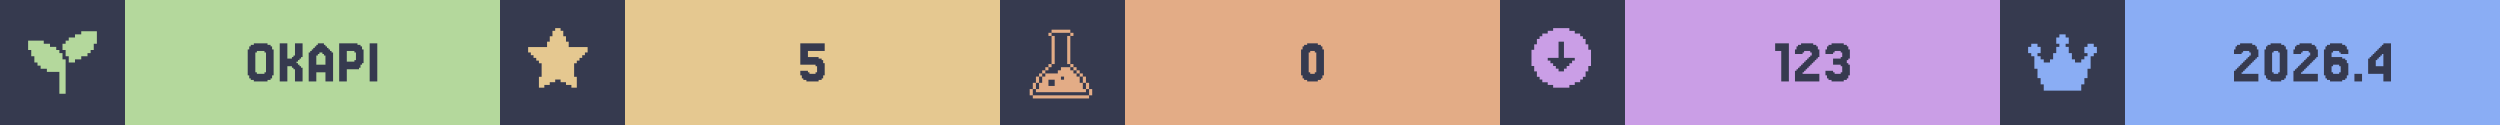
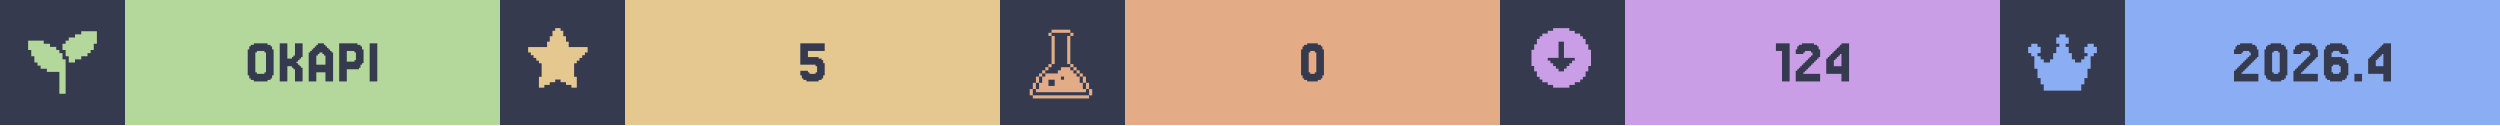
<svg xmlns="http://www.w3.org/2000/svg" width="1200" viewBox="0 0 200 10">
  <g>
    <rect width="200" height="10" fill="#363a4f" />
    <g class="badge" transform="translate(0 0)">
      <path transform="translate(2 2) scale(0.25)" fill="#b4d89c" d="M 18 2 L 18 3 L 16 3 L 16 4 L 14 4 L 14 5 L 13 5 L 13 6 L 12 6 L 12 8 L 13 8 L 13 10 L 14 10 L 14 12 L 16 12 L 16 11 L 18 11 L 18 10 L 20 10 L 20 9 L 21 9 L 21 8 L 22 8 L 22 6 L 23 6 L 23 2 L 18 2 z M 1 5 L 1 8 L 2 8 L 2 10 L 3 10 L 3 12 L 4 12 L 4 13 L 5 13 L 5 14 L 7 14 L 7 15 L 11 15 L 11 22 L 13 22 L 13 11 L 12 11 L 12 9 L 11 9 L 11 8 L 10 8 L 10 7 L 8 7 L 8 6 L 6 6 L 6 5 L 1 5 z" />
      <rect fill="#b4d89c" width="30" height="10" x="10" y="0" />
      <path fill="#363a4f" d="M21.768 6.029V6.272H21.646V6.394H21.402V6.516H20.305V6.394H20.061V6.272H19.939V6.029H19.817V3.955H19.939V3.711H20.061V3.589H20.305V3.467H21.402V3.589H21.646V3.711H21.768V3.955H21.89V6.029ZM20.549 5.785V5.907H21.159V5.785H21.28V4.199H21.159V4.077H20.549V4.199H20.427V5.785Z M23.963 5.297H24.085V5.419H24.207V6.516H23.598V5.541H23.476V5.419H23.354V5.297H22.988V6.516H22.378V3.467H22.988V4.687H23.354V4.565H23.476V4.443H23.598V3.467H24.207V4.565H24.085V4.687H23.963V4.809H23.841V4.931H23.72V5.053H23.841V5.175H23.963Z M26.037 5.175V4.443H25.915V4.321H25.793V4.199H25.549V4.321H25.427V4.443H25.305V5.175ZM24.817 4.199V4.077H24.939V3.955H25.061V3.833H25.183V3.711H25.305V3.589H25.427V3.467H25.915V3.589H26.037V3.711H26.159V3.833H26.28V3.955H26.402V4.077H26.524V4.199H26.646V6.516H26.037V5.785H25.305V6.516H24.695V4.199Z M28.354 4.199V4.077H27.744V4.931H28.354V4.809H28.476V4.199ZM28.72 5.419V5.541H27.744V6.516H27.134V3.467H28.598V3.589H28.841V3.711H28.963V3.955H29.085V5.053H28.963V5.175H28.841V5.419Z M30.183 3.467V6.516H29.573V3.467Z" />
    </g>
    <g class="badge" transform="translate(40 0)">
      <path transform="" fill="#e5c890" d="M5.929 6.145h.216v.866h-.433v-.217H5.28v-.216h-.432v-.216h-.433v.216H3.98v.216h-.433v.217h-.433v-.866h.217V5.063h-.217v-.216H2.9V4.63h-.217v-.216h-.216v-.217H2.25v-.432h1.515v-.433h.216v-.433h.216v-.433h.217V2.25h.433v.216h.216v.433h.216v.433h.217v.433H7.01v.432h-.217v.217h-.216v.216h-.216v.217h-.217v.216H5.93z" />
      <rect fill="#e5c890" width="30" height="10" x="10" y="0" />
      <path fill="#363a4f" d="M24.634 5.663V5.785H24.756V5.907H25.244V5.785H25.366V5.297H25.244V5.175H24.024V3.467H25.976V4.077H24.634V4.565H25.488V4.687H25.732V4.809H25.854V5.053H25.976V6.029H25.854V6.272H25.732V6.394H25.488V6.516H24.512V6.394H24.268V6.272H24.146V6.029H24.024V5.663Z" />
    </g>
    <g class="badge" transform="translate(80 0)">
      <path transform="translate(2 2) scale(0.25)" fill="#e3ac86" d="M 8.502 1.5 L 8.502 2.5 L 14.504 2.5 L 14.504 1.5 L 8.502 1.5 z M 14.504 2.5 L 14.504 3.5 L 15.504 3.5 L 15.504 2.5 L 14.504 2.5 z M 14.504 3.5 L 13.502 3.5 L 13.502 12.502 L 14.504 12.502 L 14.504 3.5 z M 14.504 12.502 L 14.504 13.502 L 15.504 13.502 L 15.504 12.502 L 14.504 12.502 z M 15.504 13.502 L 15.504 14.504 L 16.504 14.504 L 16.504 15.504 L 17.504 15.504 L 17.504 16.504 L 18.504 16.504 L 18.504 15.502 L 17.504 15.502 L 17.504 14.502 L 16.504 14.502 L 16.504 13.502 L 15.504 13.502 z M 18.504 16.504 L 18.504 18.504 L 19.504 18.504 L 19.504 16.504 L 18.504 16.504 z M 19.504 18.504 L 19.504 20.504 L 20.504 20.504 L 20.504 18.504 L 19.504 18.504 z M 20.504 20.504 L 20.504 22.504 L 21.504 22.504 L 21.504 20.504 L 20.504 20.504 z M 19.504 20.504 L 18.504 20.504 L 18.504 18.504 L 17.504 18.504 L 17.504 16.504 L 16.504 16.504 L 16.504 15.504 L 15.504 15.504 L 15.504 14.504 L 14.504 14.504 L 14.504 13.502 L 11.502 13.502 L 11.502 14.504 L 10.502 14.504 L 10.502 15.504 L 6.502 15.504 L 6.502 16.504 L 5.5 16.504 L 5.5 18.504 L 4.5 18.504 L 4.5 20.504 L 3.5 20.504 L 3.5 21.504 L 19.504 21.504 L 19.504 20.504 z M 3.5 20.504 L 3.5 18.504 L 2.5 18.504 L 2.5 20.504 L 3.5 20.504 z M 2.5 20.504 L 1.5 20.504 L 1.5 22.504 L 2.5 22.504 L 2.5 20.504 z M 3.5 18.504 L 4.5 18.504 L 4.5 16.504 L 3.5 16.504 L 3.5 18.504 z M 4.5 16.504 L 5.5 16.504 L 5.5 15.504 L 6.502 15.504 L 6.502 14.504 L 7.502 14.504 L 7.502 13.502 L 6.502 13.502 L 6.502 14.502 L 5.5 14.502 L 5.5 15.502 L 4.5 15.502 L 4.5 16.504 z M 7.502 13.502 L 8.502 13.502 L 8.502 12.502 L 7.502 12.502 L 7.502 13.502 z M 8.502 12.502 L 9.502 12.502 L 9.502 3.5 L 8.502 3.5 L 8.502 12.502 z M 8.502 3.5 L 8.502 2.5 L 7.502 2.5 L 7.502 3.5 L 8.502 3.5 z M 11.502 16.504 L 12.502 16.504 L 12.502 17.504 L 11.502 17.504 L 11.502 16.504 z M 7.502 17.504 L 9.502 17.504 L 9.502 19.504 L 7.502 19.504 L 7.502 17.504 z M 2.5 22.506 L 2.5 23.506 L 20.504 23.506 L 20.504 22.506 L 2.5 22.506 z" />
      <rect fill="#e3ac86" width="30" height="10" x="10" y="0" />
      <path fill="#363a4f" d="M25.793 6.029V6.272H25.671V6.394H25.427V6.516H24.573V6.394H24.329V6.272H24.207V6.029H24.085V3.955H24.207V3.711H24.329V3.589H24.573V3.467H25.427V3.589H25.671V3.711H25.793V3.955H25.915V6.029ZM24.817 5.785V5.907H25.183V5.785H25.305V4.199H25.183V4.077H24.817V4.199H24.695V5.785Z" />
    </g>
    <g class="badge" transform="translate(120 0)">
      <path transform="" fill="#ca9ee6" d="M5.55 6.794h.432v-.216h.433v-.216h.216v-.217h.217v-.433h.216V5.28h.217V3.981h-.217v-.433h-.216v-.433h-.217V2.9h-.216v-.217h-.433v-.216h-.433V2.25h-1.298v.216h-.433v.216h-.433V2.9h-.216v.216h-.217v.433h-.216v.433h-.217v1.298h.217v.433h.216v.433h.217v.217h.216v.216h.433v.216h.433v.217h1.298zm-1.083-1.298v-.217h-.216v-.216h-.217v-.216h-.216V4.63h.866V3.332h.432V4.63h.866v.217h-.216v.216h-.217v.216h-.216v.217h-.217v.216h-.432v-.216z" />
      <rect fill="#ca9ee6" width="30" height="10" x="10" y="0" />
-       <path fill="#363a4f" d="M23.11 3.467V6.516H22.5V4.077H22.012V3.467Z M24.329 5.663V5.785H24.207V5.907H25.549V6.516H23.598V5.663H23.72V5.541H23.841V5.419H23.963V5.297H24.085V5.175H24.207V5.053H24.329V4.931H24.451V4.809H24.573V4.687H24.695V4.565H24.817V4.443H24.939V4.199H24.817V4.077H24.329V4.199H24.207V4.321H23.598V3.955H23.72V3.711H23.841V3.589H24.085V3.467H25.061V3.589H25.305V3.711H25.427V3.955H25.549V4.565H25.427V4.687H25.305V4.809H25.183V4.931H25.061V5.053H24.939V5.175H24.817V5.297H24.695V5.419H24.573V5.541H24.451V5.663Z M26.646 5.663V5.785H26.768V5.907H27.256V5.785H27.378V5.297H27.256V5.175H26.646V4.687H27.256V4.565H27.378V4.199H27.256V4.077H26.768V4.199H26.646V4.321H26.037V3.955H26.159V3.711H26.28V3.589H26.524V3.467H27.5V3.589H27.744V3.711H27.866V3.955H27.988V4.687H27.866V4.809H27.744V5.053H27.866V5.175H27.988V6.029H27.866V6.272H27.744V6.394H27.5V6.516H26.524V6.394H26.28V6.272H26.159V6.029H26.037V5.663Z" />
+       <path fill="#363a4f" d="M23.171 3.467V6.516H22.561V4.077H22.073V3.467Z M24.39 5.663V5.785H24.268V5.907H25.61V6.516H23.659V5.663H23.78V5.541H23.902V5.419H24.024V5.297H24.146V5.175H24.268V5.053H24.39V4.931H24.512V4.809H24.634V4.687H24.756V4.565H24.878V4.443H25V4.199H24.878V4.077H24.39V4.199H24.268V4.321H23.659V3.955H23.78V3.711H23.902V3.589H24.146V3.467H25.122V3.589H25.366V3.711H25.488V3.955H25.61V4.565H25.488V4.687H25.366V4.809H25.244V4.931H25.122V5.053H25V5.175H24.878V5.297H24.756V5.419H24.634V5.541H24.512V5.663Z M26.707 4.199V4.077H26.829V3.955H26.951V3.833H27.073V3.711H27.195V3.589H27.317V3.467H27.927V6.516H27.317V5.907H26.098V4.687H26.22V4.565H26.341V4.443H26.463V4.321H26.585V4.199ZM26.951 4.565V4.687H26.829V4.809H26.707V5.297H27.317V4.321H27.195V4.443H27.073V4.565Z" />
    </g>
    <g class="badge" transform="translate(160 0)">
      <path transform="translate(2 2) scale(0.25)" fill="#8aadf4" d="M23 7v2h-1v1h-1v4h-1v3h-1v2h-1v2H6v-2H5v-2H4v-3H3v-4H2V9H1V7h1V6h2v1h1v2H4v1h1v1h1v1h2v-1h1V9h1V7h1V6h-1V4h1V3h2v1h1v2h-1v1h1v2h1v2h1v1h2v-1h1v-1h1V9h-1V7h1V6h2v1z" />
      <rect fill="#8aadf4" width="30" height="10" x="10" y="0" />
      <path fill="#363a4f" d="M19.451 5.663V5.785H19.329V5.907H20.671V6.516H18.72V5.663H18.841V5.541H18.963V5.419H19.085V5.297H19.207V5.175H19.329V5.053H19.451V4.931H19.573V4.809H19.695V4.687H19.817V4.565H19.939V4.443H20.061V4.199H19.939V4.077H19.451V4.199H19.329V4.321H18.72V3.955H18.841V3.711H18.963V3.589H19.207V3.467H20.183V3.589H20.427V3.711H20.549V3.955H20.671V4.565H20.549V4.687H20.427V4.809H20.305V4.931H20.183V5.053H20.061V5.175H19.939V5.297H19.817V5.419H19.695V5.541H19.573V5.663Z M22.866 6.029V6.272H22.744V6.394H22.5V6.516H21.646V6.394H21.402V6.272H21.28V6.029H21.159V3.955H21.28V3.711H21.402V3.589H21.646V3.467H22.5V3.589H22.744V3.711H22.866V3.955H22.988V6.029ZM21.89 5.785V5.907H22.256V5.785H22.378V4.199H22.256V4.077H21.89V4.199H21.768V5.785Z M24.207 5.663V5.785H24.085V5.907H25.427V6.516H23.476V5.663H23.598V5.541H23.72V5.419H23.841V5.297H23.963V5.175H24.085V5.053H24.207V4.931H24.329V4.809H24.451V4.687H24.573V4.565H24.695V4.443H24.817V4.199H24.695V4.077H24.207V4.199H24.085V4.321H23.476V3.955H23.598V3.711H23.72V3.589H23.963V3.467H24.939V3.589H25.183V3.711H25.305V3.955H25.427V4.565H25.305V4.687H25.183V4.809H25.061V4.931H24.939V5.053H24.817V5.175H24.695V5.297H24.573V5.419H24.451V5.541H24.329V5.663Z M26.646 5.785V5.907H27.134V5.785H27.256V5.297H27.134V5.175H26.646V5.297H26.524V5.785ZM26.524 4.565H27.378V4.687H27.622V4.809H27.744V5.053H27.866V6.029H27.744V6.272H27.622V6.394H27.378V6.516H26.402V6.394H26.159V6.272H26.037V6.029H25.915V3.955H26.037V3.711H26.159V3.589H26.402V3.467H27.378V3.589H27.622V3.711H27.744V3.955H27.866V4.321H27.256V4.199H27.134V4.077H26.646V4.199H26.524Z M28.963 5.907V6.516H28.354V5.907Z M30.061 4.199V4.077H30.183V3.955H30.305V3.833H30.427V3.711H30.549V3.589H30.671V3.467H31.28V6.516H30.671V5.907H29.451V4.687H29.573V4.565H29.695V4.443H29.817V4.321H29.939V4.199ZM30.305 4.565V4.687H30.183V4.809H30.061V5.297H30.671V4.321H30.549V4.443H30.427V4.565Z" />
    </g>
  </g>
</svg>
